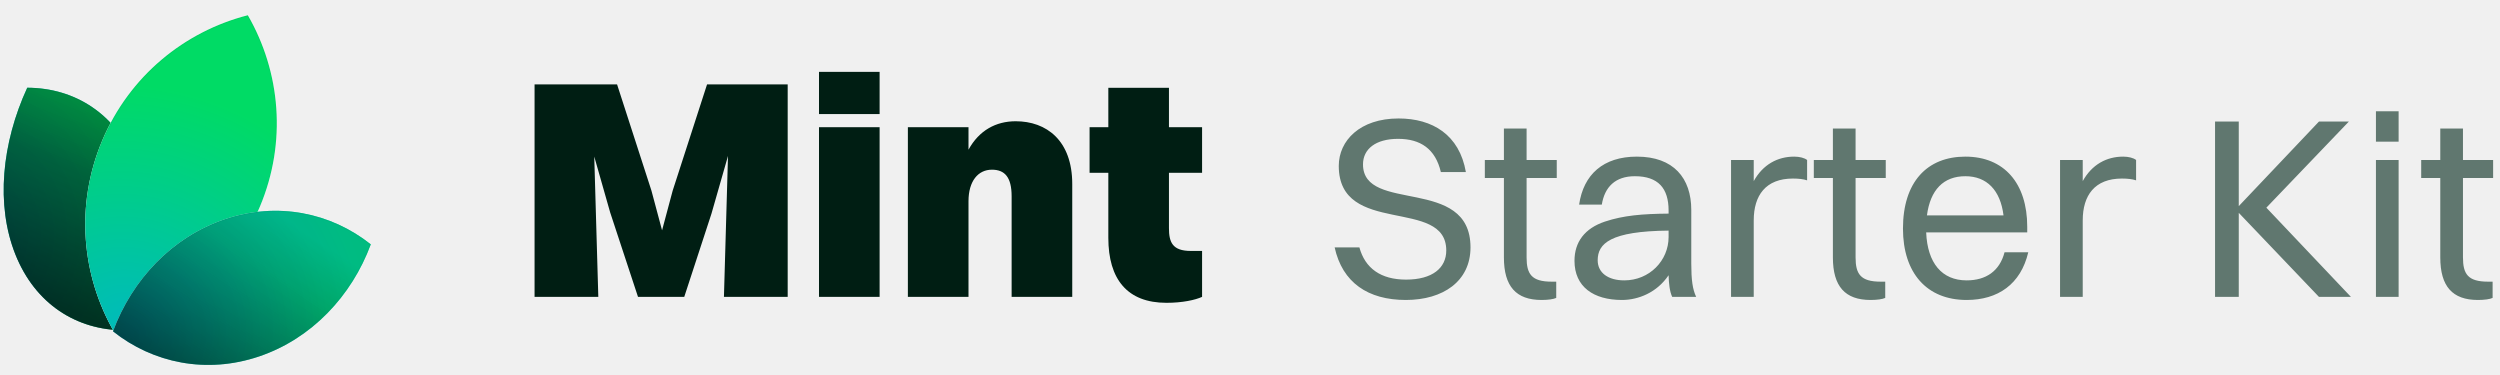
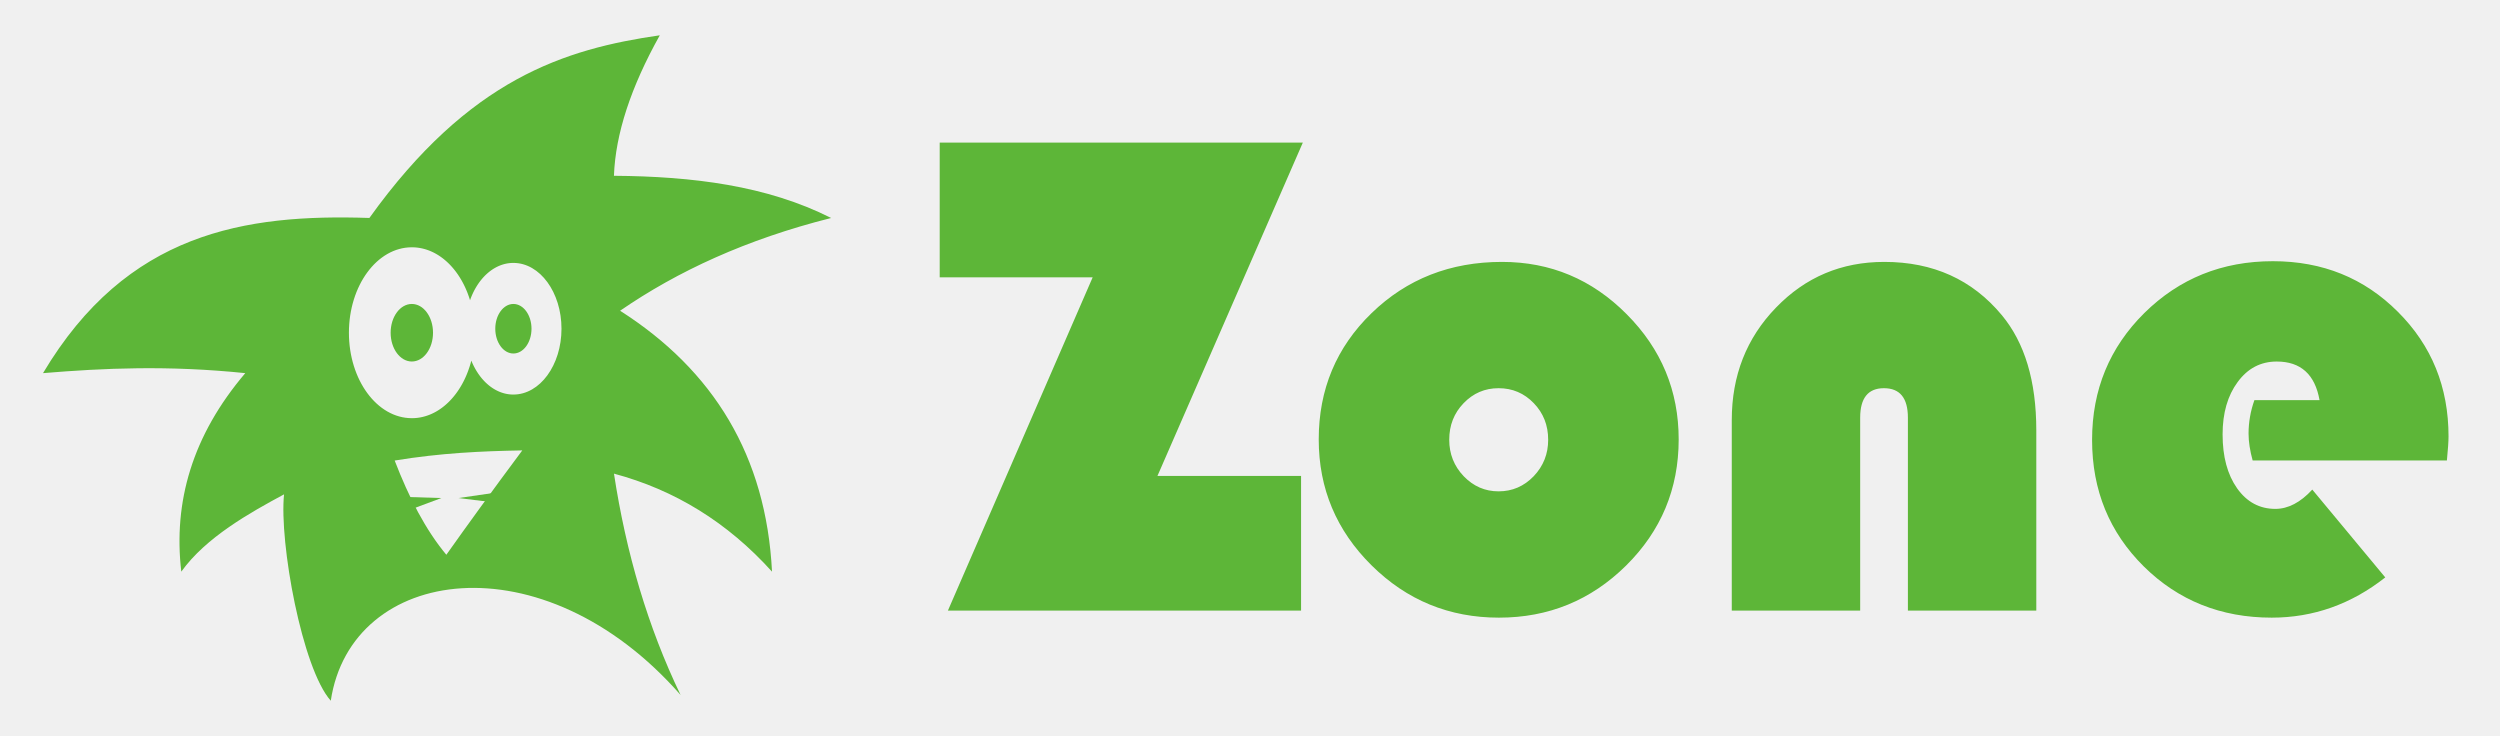
- <svg xmlns="http://www.w3.org/2000/svg" width="160" height="24" viewBox="0 0 160 24" fill="none">
-   <path d="M7.953 21.139C4.896 21.13 2.255 19.458 0.987 16.29C-0.28 13.121 0.109 9.163 1.744 5.615C4.801 5.624 7.442 7.296 8.71 10.465C9.977 13.633 9.588 17.591 7.953 21.139Z" fill="white" />
-   <path d="M7.953 21.139C4.896 21.13 2.255 19.458 0.987 16.29C-0.28 13.121 0.109 9.163 1.744 5.615C4.801 5.624 7.442 7.296 8.71 10.465C9.977 13.633 9.588 17.591 7.953 21.139Z" fill="url(#paint0_radial_115_86)" />
-   <path d="M7.953 21.139C4.896 21.13 2.255 19.458 0.987 16.29C-0.28 13.121 0.109 9.163 1.744 5.615C4.801 5.624 7.442 7.296 8.71 10.465C9.977 13.633 9.588 17.591 7.953 21.139Z" fill="black" fill-opacity="0.5" style="mix-blend-mode:hard-light" />
-   <path d="M7.953 21.139C4.896 21.13 2.255 19.458 0.987 16.29C-0.28 13.121 0.109 9.163 1.744 5.615C4.801 5.624 7.442 7.296 8.71 10.465C9.977 13.633 9.588 17.591 7.953 21.139Z" fill="url(#paint1_linear_115_86)" fill-opacity="0.5" style="mix-blend-mode:hard-light" />
-   <path d="M7.935 21.111C4.897 21.096 2.274 19.431 1.013 16.279C-0.248 13.124 0.136 9.182 1.762 5.643C4.8 5.659 7.423 7.324 8.684 10.476C9.945 13.63 9.561 17.572 7.935 21.111Z" stroke="url(#paint2_linear_115_86)" stroke-opacity="0.05" stroke-width="0.056" />
-   <path d="M7.31 21.257C11.354 20.221 14.884 17.375 16.628 13.236C18.373 9.097 17.945 4.587 15.86 0.976C11.816 2.012 8.287 4.858 6.542 8.998C4.797 13.137 5.225 17.646 7.31 21.257Z" fill="white" />
-   <path d="M7.31 21.257C11.354 20.221 14.884 17.375 16.628 13.236C18.373 9.097 17.945 4.587 15.86 0.976C11.816 2.012 8.287 4.858 6.542 8.998C4.797 13.137 5.225 17.646 7.31 21.257Z" fill="url(#paint3_radial_115_86)" />
-   <path d="M16.602 13.225C14.864 17.349 11.351 20.187 7.324 21.225C5.253 17.624 4.829 13.132 6.568 9.009C8.306 4.885 11.819 2.047 15.846 1.009C17.918 4.61 18.341 9.101 16.602 13.225Z" stroke="url(#paint4_linear_115_86)" stroke-opacity="0.05" stroke-width="0.056" />
-   <path d="M7.234 21.207C9.789 23.237 13.21 23.951 16.577 22.814C19.944 21.677 22.506 18.945 23.73 15.638C21.175 13.608 17.754 12.894 14.387 14.031C11.02 15.168 8.458 17.901 7.234 21.207Z" fill="white" />
-   <path d="M7.234 21.207C9.789 23.237 13.21 23.951 16.577 22.814C19.944 21.677 22.506 18.945 23.73 15.638C21.175 13.608 17.754 12.894 14.387 14.031C11.02 15.168 8.458 17.901 7.234 21.207Z" fill="url(#paint5_radial_115_86)" />
-   <path d="M7.234 21.207C9.789 23.237 13.21 23.951 16.577 22.814C19.944 21.677 22.506 18.945 23.73 15.638C21.175 13.608 17.754 12.894 14.387 14.031C11.02 15.168 8.458 17.901 7.234 21.207Z" fill="black" fill-opacity="0.2" style="mix-blend-mode:hard-light" />
-   <path d="M7.234 21.207C9.789 23.237 13.21 23.951 16.577 22.814C19.944 21.677 22.506 18.945 23.73 15.638C21.175 13.608 17.754 12.894 14.387 14.031C11.02 15.168 8.458 17.901 7.234 21.207Z" fill="url(#paint6_linear_115_86)" fill-opacity="0.5" style="mix-blend-mode:hard-light" />
-   <path d="M16.568 22.787C13.218 23.918 9.814 23.212 7.267 21.198C8.492 17.907 11.044 15.189 14.396 14.058C17.747 12.927 21.15 13.633 23.697 15.648C22.472 18.938 19.92 21.656 16.568 22.787Z" stroke="url(#paint7_linear_115_86)" stroke-opacity="0.05" stroke-width="0.056" />
-   <path d="M34.212 19V5.4H39.492L41.692 12.2L42.372 14.74L43.052 12.2L45.252 5.4H50.412V19H46.332L46.592 9.98L45.532 13.68L43.792 19H40.832L39.052 13.6L38.032 10.02L38.292 19H34.212ZM52.416 7.3V4.6H56.295V7.3H52.416ZM52.416 19V8.14H56.295V19H52.416ZM58.104 19V8.14H61.984V9.58C62.664 8.34 63.744 7.76 65.004 7.76C66.964 7.76 68.624 8.98 68.624 11.78V19H64.744V12.56C64.744 11.34 64.304 10.86 63.484 10.86C62.604 10.86 61.984 11.58 61.984 12.88V19H58.104ZM70.933 15.22V11.06H69.733V8.14H70.933V5.62H74.813V8.14H76.933V11.06H74.813V14.6C74.813 15.5 75.033 16.06 76.213 16.06H76.933V19C76.493 19.2 75.673 19.38 74.653 19.38C72.153 19.38 70.933 17.88 70.933 15.22Z" fill="#001E13" />
-   <path d="M87.232 10.519C87.232 13.687 94.112 11.229 94.112 15.832C94.112 17.994 92.364 19.198 89.971 19.198C87.562 19.198 85.912 18.093 85.417 15.832H87.001C87.364 17.169 88.371 17.895 89.987 17.895C91.671 17.895 92.561 17.152 92.561 16.03C92.561 12.598 85.681 15.155 85.681 10.618C85.681 9.001 87.034 7.582 89.509 7.582C91.671 7.582 93.403 8.621 93.816 11.014H92.215C91.868 9.529 90.912 8.886 89.476 8.886C88.057 8.886 87.232 9.529 87.232 10.519ZM96.25 16.476V11.393H95.029V10.239H96.25V8.226H97.702V10.239H99.632V11.393H97.702V16.476C97.702 17.532 98.015 18.026 99.302 18.026H99.599V19.066C99.434 19.148 99.071 19.198 98.659 19.198C97.025 19.198 96.25 18.323 96.25 16.476ZM102.516 13.093H101.064C101.345 11.162 102.615 10.024 104.76 10.024C107.103 10.024 108.242 11.393 108.242 13.44V16.888C108.242 17.895 108.324 18.521 108.555 19H107.021C106.856 18.654 106.806 18.142 106.79 17.614C106.047 18.72 104.859 19.198 103.803 19.198C101.988 19.198 100.767 18.357 100.767 16.69C100.767 15.486 101.427 14.611 102.714 14.182C103.902 13.786 105.107 13.687 106.79 13.671V13.473C106.79 12.053 106.13 11.278 104.628 11.278C103.374 11.278 102.698 11.971 102.516 13.093ZM102.252 16.657C102.252 17.465 102.929 17.944 103.952 17.944C105.569 17.944 106.79 16.674 106.79 15.172V14.759C103.061 14.793 102.252 15.585 102.252 16.657ZM110.787 19V10.239H112.239V11.591C112.833 10.519 113.774 10.024 114.83 10.024C115.176 10.024 115.49 10.107 115.655 10.239V11.542C115.407 11.46 115.094 11.427 114.747 11.427C112.998 11.427 112.239 12.515 112.239 14.1V19H110.787ZM117.305 16.476V11.393H116.084V10.239H117.305V8.226H118.757V10.239H120.688V11.393H118.757V16.476C118.757 17.532 119.071 18.026 120.358 18.026H120.655V19.066C120.49 19.148 120.127 19.198 119.714 19.198C118.081 19.198 117.305 18.323 117.305 16.476ZM129.809 16.145C129.33 18.192 127.862 19.198 125.865 19.198C123.324 19.198 121.79 17.482 121.79 14.627C121.79 11.658 123.324 10.024 125.783 10.024C128.258 10.024 129.743 11.723 129.743 14.512V14.875H123.275C123.357 16.838 124.281 17.944 125.865 17.944C127.103 17.944 127.977 17.35 128.291 16.145H129.809ZM125.783 11.278C124.38 11.278 123.539 12.152 123.324 13.786H128.225C128.027 12.169 127.152 11.278 125.783 11.278ZM131.843 19V10.239H133.295V11.591C133.889 10.519 134.829 10.024 135.885 10.024C136.232 10.024 136.545 10.107 136.71 10.239V11.542C136.463 11.46 136.149 11.427 135.803 11.427C134.054 11.427 133.295 12.515 133.295 14.1V19H131.843ZM141.763 19V7.78H143.281V13.192L148.413 7.78H150.327L145.047 13.291L150.459 19H148.413L143.281 13.621V19H141.763ZM152.06 9.067V7.12H153.512V9.067H152.06ZM152.06 19V10.239H153.512V19H152.06ZM156.178 16.476V11.393H154.957V10.239H156.178V8.226H157.63V10.239H159.56V11.393H157.63V16.476C157.63 17.532 157.943 18.026 159.23 18.026H159.527V19.066C159.362 19.148 158.999 19.198 158.587 19.198C156.953 19.198 156.178 18.323 156.178 16.476Z" fill="#002719" fill-opacity="0.6" />
+ <svg xmlns="http://www.w3.org/2000/svg" xml:space="preserve" width="3400px" height="1000px" version="1.1" style="shape-rendering:geometricPrecision; text-rendering:geometricPrecision; image-rendering:optimizeQuality; fill-rule:evenodd; clip-rule:evenodd" viewBox="0 0 3400 999.999">
  <defs>
-     <radialGradient id="paint0_radial_115_86" cx="0" cy="0" r="1" gradientUnits="userSpaceOnUse" gradientTransform="translate(-3.00503 15.023) rotate(-10.029) scale(17.9572 17.784)">
-       <stop stop-color="#00B0BB" />
-       <stop offset="1" stop-color="#00DB65" />
-     </radialGradient>
-     <linearGradient id="paint1_linear_115_86" x1="7.39" y1="4.813" x2="1.63" y2="18.689" gradientUnits="userSpaceOnUse">
-       <stop stop-color="#18E299" />
-       <stop offset="1" />
-     </linearGradient>
-     <linearGradient id="paint2_linear_115_86" x1="7.948" y1="8.016" x2="1.761" y2="18.746" gradientUnits="userSpaceOnUse">
-       <stop />
-       <stop offset="1" stop-opacity="0" />
-     </linearGradient>
-     <radialGradient id="paint3_radial_115_86" cx="0" cy="0" r="1" gradientUnits="userSpaceOnUse" gradientTransform="translate(8.11404 20.8822) rotate(-75.7542) scale(21.6246 23.7772)">
-       <stop stop-color="#00BBBB" />
-       <stop offset="0.713" stop-color="#00DB65" />
-     </radialGradient>
-     <linearGradient id="paint4_linear_115_86" x1="7.602" y1="5.871" x2="15.556" y2="16.372" gradientUnits="userSpaceOnUse">
-       <stop />
-       <stop offset="1" stop-opacity="0" />
-     </linearGradient>
-     <radialGradient id="paint5_radial_115_86" cx="0" cy="0" r="1" gradientUnits="userSpaceOnUse" gradientTransform="translate(7.84537 21.5181) rotate(-20.3525) scale(18.5603 17.32)">
-       <stop stop-color="#00B0BB" />
-       <stop offset="1" stop-color="#00DB65" />
-     </radialGradient>
-     <linearGradient id="paint6_linear_115_86" x1="16.808" y1="13.007" x2="10.041" y2="22.994" gradientUnits="userSpaceOnUse">
-       <stop stop-color="#00B1BC" />
-       <stop offset="1" />
-     </linearGradient>
-     <linearGradient id="paint7_linear_115_86" x1="16.808" y1="13.007" x2="14.169" y2="23.841" gradientUnits="userSpaceOnUse">
-       <stop />
-       <stop offset="1" stop-opacity="0" />
-     </linearGradient>
+     <style type="text/css">
+    
+     .fil0 {fill:#5DB638}
+     .fil1 {fill:#5DB638;fill-rule:nonzero}
+     .fil2 {fill:#5DB638;fill-rule:nonzero}
+    
+   </style>
  </defs>
+   <g id="Layer_x0020_1">
+     <g id="Layer1">
+       <g>
+         <path class="fil0" d="M897.316 48c-39.208,70.171 -60.287,133.956 -62.354,191.066 106.7,0.777 208.139,13.288 295.393,57.39 -115.242,29.018 -208.96,72.413 -287.035,126.147 127.238,81.138 198.682,197.75 206.622,354.851 -60.671,-67.3 -132.551,-111.245 -214.937,-133.301 16.463,107.852 46.074,208.515 90.577,300.995 -187.349,-213.75 -448.185,-175.816 -475.719,7.852 -39.156,-43.928 -70.268,-215.495 -63.559,-280.684 -46.387,24.943 -106.438,58.507 -139.739,105.13 -11.08,-94.801 14.867,-185.143 87.018,-269.979 -105.13,-10.793 -191.939,-6.893 -275.083,0 114.029,-191.538 274.638,-216.691 443.884,-211.046 135.814,-189.408 265.8,-229.759 394.932,-248.421zm-187.001 564.535c-41.145,55.279 -74.56,101.388 -103.298,141.939 -28.006,-33.554 -50.786,-77.534 -70.258,-128.136 62.642,-10.339 118.696,-12.791 173.556,-13.803zm-71.769 -206.423l-0.005 -0.017 -0.089 -0.275 -0.089 -0.275c-0.209,-0.641 -0.422,-1.278 -0.639,-1.913l-0.093 -0.272 -0.004 -0.012c-0.279,-0.808 -0.563,-1.611 -0.855,-2.409l-0.003 -0.008 -0.099 -0.269c-0.229,-0.624 -0.463,-1.246 -0.701,-1.864l-0.102 -0.265 -0.102 -0.265 -0.104 -0.264c-0.233,-0.593 -0.469,-1.184 -0.708,-1.771l-0.027 -0.065 -0.107 -0.261 -0.107 -0.26 -0.037 -0.087c-0.236,-0.569 -0.475,-1.134 -0.718,-1.697l-0.011 -0.027 -0.111 -0.257 -0.112 -0.256 -0.112 -0.257c-0.225,-0.512 -0.453,-1.021 -0.683,-1.528l-0.116 -0.253 -0.007 -0.015 -0.051 -0.112 -0.051 -0.111 -0.052 -0.111 -0.051 -0.111 -0.051 -0.111c-0.291,-0.629 -0.587,-1.254 -0.887,-1.874l-0.053 -0.109 -0.053 -0.109 -0.053 -0.11c-0.302,-0.618 -0.607,-1.234 -0.917,-1.844l-0.055 -0.108 -0.055 -0.107 -0.055 -0.108 -0.055 -0.107 -0.055 -0.108 -0.055 -0.107c-0.275,-0.536 -0.555,-1.07 -0.837,-1.599l-0.057 -0.106 -0.075 -0.14 -0.041 -0.077 -0.042 -0.077 -0.041 -0.078 -0.042 -0.077 -0.042 -0.077c-0.279,-0.515 -0.561,-1.027 -0.845,-1.536l-0.043 -0.076 -0.042 -0.076 -0.043 -0.076 -0.043 -0.077 -0.043 -0.075 -0.043 -0.076 -0.043 -0.076 -0.043 -0.076 -0.043 -0.076 -0.043 -0.076c-0.273,-0.48 -0.549,-0.957 -0.828,-1.431l-0.044 -0.075 -0.044 -0.074 -0.221 -0.373 -0.045 -0.075 -0.044 -0.074 -0.044 -0.075 -0.062 -0.103 -0.014 -0.024 -0.014 -0.023 -0.014 -0.023 -0.014 -0.024c-0.267,-0.445 -0.538,-0.886 -0.81,-1.326l-0.014 -0.023 -0.015 -0.023 -0.014 -0.023 -0.145 -0.234 -0.046 -0.073 -0.045 -0.073c-0.335,-0.535 -0.672,-1.065 -1.014,-1.592l-0.046 -0.072 -0.047 -0.072 -0.047 -0.072 -0.046 -0.071 -0.047 -0.072 -0.047 -0.071 -0.047 -0.072 -0.047 -0.071 -0.047 -0.071 -0.046 -0.072c-0.267,-0.404 -0.535,-0.805 -0.805,-1.204l-0.048 -0.07 -0.047 -0.071 -0.048 -0.07 -0.384 -0.56 -0.048 -0.069 -0.048 -0.07 -0.026 -0.038 -0.015 -0.021 -0.015 -0.022c-0.272,-0.393 -0.548,-0.781 -0.824,-1.169l-0.015 -0.021 -0.015 -0.021 -0.015 -0.021 -0.015 -0.021 -0.015 -0.021 -0.015 -0.021 -0.015 -0.021 -0.238 -0.331 -0.015 -0.02 -0.014 -0.02 -0.015 -0.021 -0.015 -0.02 -0.015 -0.02 -0.014 -0.02 -0.015 -0.02 -0.014 -0.021 -0.014 -0.02 -0.015 -0.02c-0.249,-0.343 -0.498,-0.685 -0.75,-1.023l-0.014 -0.021 -0.015 -0.019 -0.015 -0.02 -0.154 -0.204 -0.031 -0.042 -0.032 -0.042 -0.346 -0.46 -0.032 -0.042 -0.032 -0.041 -0.031 -0.042 -0.032 -0.041 -0.031 -0.042c-0.275,-0.36 -0.55,-0.718 -0.828,-1.073l-0.032 -0.041 -0.032 -0.041 -0.032 -0.04 -0.033 -0.042 -0.483 -0.61 -0.032 -0.041 -0.095 -0.12 -0.015 -0.019 -0.002 -0.002c-0.259,-0.323 -0.52,-0.643 -0.782,-0.961l-0.015 -0.019 -0.015 -0.018 -0.015 -0.019 -0.016 -0.018 -0.015 -0.018 -0.015 -0.019 -0.015 -0.018 -0.015 -0.019 -0.016 -0.018 -0.015 -0.018 -0.015 -0.019 -0.339 -0.408 -0.015 -0.018 -0.015 -0.018 -0.015 -0.018c-0.284,-0.34 -0.57,-0.68 -0.858,-1.015l-0.015 -0.017 -0.015 -0.018 -0.015 -0.017 -0.299 -0.343 -0.028 -0.033 -0.029 -0.034 -0.029 -0.033 -0.029 -0.033 -0.029 -0.033 -0.028 -0.033 -0.029 -0.033 -0.029 -0.033 -0.029 -0.033 -0.029 -0.033 -0.028 -0.033 -0.029 -0.033 -0.029 -0.033 -0.029 -0.033c-0.337,-0.384 -0.676,-0.763 -1.018,-1.141l-0.03 -0.032 -0.028 -0.032 -0.03 -0.033 -0.029 -0.032 -0.029 -0.032 -0.03 -0.032 -0.029 -0.032 -0.059 -0.065 -0.029 -0.032 -0.03 -0.032 -0.029 -0.032 -0.029 -0.032 -0.03 -0.032 -0.03 -0.032 -0.338 -0.37 -0.013 -0.015 -0.015 -0.015 -0.013 -0.015 -0.014 -0.015c-0.243,-0.261 -0.488,-0.518 -0.733,-0.776l-0.014 -0.015 -0.013 -0.014 -0.015 -0.015 -0.013 -0.015 -0.014 -0.014 -0.014 -0.014 -0.014 -0.015 -0.008 -0.009 -0.009 -0.009 -0.009 -0.009 -0.008 -0.009 -0.017 -0.017 -0.008 -0.009 -0.034 -0.035 -0.008 -0.009 -0.414 -0.431 -0.008 -0.008 -0.009 -0.009 -0.009 -0.009 -0.013 -0.014 -0.014 -0.014 -0.013 -0.015 -0.014 -0.013 -0.014 -0.014 -0.014 -0.015 -0.013 -0.014 -0.014 -0.014 -0.013 -0.014c-0.238,-0.244 -0.475,-0.487 -0.714,-0.727l-0.014 -0.014 -0.014 -0.014 -0.014 -0.013 -0.008 -0.009 -0.009 -0.008 -0.008 -0.009 -0.008 -0.008 -0.017 -0.017 -0.009 -0.008 -0.381 -0.378 -0.008 -0.008 -0.009 -0.008 -0.025 -0.026 -0.008 -0.008 -0.009 -0.008 -0.009 -0.008 -0.008 -0.009 -0.017 -0.017 -0.008 -0.008 -0.025 -0.024 -0.025 -0.025 -0.024 -0.024 -0.025 -0.025 -0.025 -0.024 -0.024 -0.024 -0.025 -0.025 -0.025 -0.024c-0.404,-0.397 -0.811,-0.788 -1.22,-1.176l-0.025 -0.023 -0.025 -0.025 -0.025 -0.023 -0.025 -0.024 -0.025 -0.024 -0.026 -0.023 -0.024 -0.024 -0.009 -0.008 -0.01 -0.009 -0.009 -0.008 -0.009 -0.009 -0.009 -0.008 -0.009 -0.009 -0.009 -0.008 -0.009 -0.009 -0.009 -0.009 -0.009 -0.008 -0.009 -0.009 -0.009 -0.009 -0.01 -0.008 -0.008 -0.009 -0.009 -0.008 -0.01 -0.009c-0.137,-0.128 -0.27,-0.258 -0.408,-0.384l-0.009 -0.008 -0.009 -0.009 -0.009 -0.008 -0.013 -0.012 -0.013 -0.012 -0.014 -0.013c-0.244,-0.226 -0.491,-0.447 -0.737,-0.67l-0.013 -0.012 -0.027 -0.024 -0.013 -0.012 -0.013 -0.012 -0.011 -0.009 -0.011 -0.01 -0.011 -0.009 -0.01 -0.011 -0.011 -0.009 -0.011 -0.009 -0.01 -0.01 -0.012 -0.01 -0.01 -0.01 -0.011 -0.009 -0.01 -0.01 -0.517 -0.462 -0.011 -0.009 -0.032 -0.029 -0.011 -0.01 -0.013 -0.011 -0.012 -0.011 -0.013 -0.011 -0.026 -0.023 -0.013 -0.011c-0.234,-0.208 -0.469,-0.412 -0.705,-0.616l-0.013 -0.011 -0.013 -0.011 -0.013 -0.011 -0.011 -0.01 -0.011 -0.009 -0.011 -0.01 -0.011 -0.01 -0.011 -0.009 -0.011 -0.01 -0.012 -0.009 -0.011 -0.01 -0.279 -0.236 -0.011 -0.01 -0.067 -0.057 -0.011 -0.009 -0.011 -0.009 -0.011 -0.01 -0.012 -0.009 -0.011 -0.01 -0.011 -0.009 -0.011 -0.01 -0.011 -0.009 -0.011 -0.01 -0.011 -0.009 -0.011 -0.009 -0.012 -0.009 -0.011 -0.01 -0.011 -0.009 -0.011 -0.01 -0.012 -0.009 -0.011 -0.01 -0.011 -0.009 -0.011 -0.01 -0.011 -0.009 -0.011 -0.009 -0.011 -0.01 -0.012 -0.009 -0.011 -0.01 -0.022 -0.018c-0.418,-0.353 -0.839,-0.7 -1.262,-1.044l-0.023 -0.017 -0.022 -0.019 -0.023 -0.018 -0.021 -0.018 -0.023 -0.018 -0.022 -0.018 -0.013 -0.01 -0.012 -0.01 -0.012 -0.01 -0.013 -0.01 -0.013 -0.01 -0.012 -0.01 -0.063 -0.051 -0.012 -0.01c-0.196,-0.158 -0.391,-0.317 -0.588,-0.472l-0.013 -0.01 -0.012 -0.01 -0.013 -0.01 -0.013 -0.009 -0.012 -0.01 -0.012 -0.01 -0.013 -0.01c-0.218,-0.171 -0.439,-0.339 -0.658,-0.509l-0.013 -0.009 -0.012 -0.01 -0.013 -0.009 -0.025 -0.019 -0.012 -0.009 -0.013 -0.01 -0.012 -0.01 -0.013 -0.009 -0.012 -0.01 -0.013 -0.01 -0.013 -0.01 -0.013 -0.01 -0.013 -0.009 -0.013 -0.01 -0.657 -0.499 -0.013 -0.01 -0.013 -0.01 -0.013 -0.009 -0.013 -0.01 -0.013 -0.01 -0.013 -0.01 -0.013 -0.009 -0.011 -0.009 -0.013 -0.01 -0.012 -0.008 -0.728 -0.538 -0.012 -0.009 -0.014 -0.011 -0.014 -0.01 -0.015 -0.011 -0.014 -0.01c-0.26,-0.189 -0.522,-0.377 -0.785,-0.563l-0.014 -0.01 -0.015 -0.01 -0.014 -0.011 -0.014 -0.01 -0.015 -0.01 -0.011 -0.008 -0.011 -0.008 -0.011 -0.008 -0.012 -0.008 -0.011 -0.008 -0.011 -0.008 -0.011 -0.008c-0.211,-0.149 -0.42,-0.3 -0.632,-0.446l-0.011 -0.008 -0.024 -0.016 -0.003 -0.002c-0.475,-0.329 -0.951,-0.65 -1.431,-0.967l-0.024 -0.015 -0.024 -0.016 -0.011 -0.007 -0.011 -0.008c-0.2,-0.131 -0.402,-0.259 -0.604,-0.389l-0.011 -0.007 -0.011 -0.008 -0.011 -0.007 -0.011 -0.007 -0.012 -0.007 -0.011 -0.007 -0.011 -0.008 -0.011 -0.007 -0.016 -0.009 -0.014 -0.01 -0.016 -0.01 -0.015 -0.01 -0.015 -0.009c-0.267,-0.172 -0.538,-0.342 -0.807,-0.511l-0.015 -0.01 -0.015 -0.009 -0.016 -0.01 -0.014 -0.01 -0.016 -0.009 -0.015 -0.01 -0.012 -0.007 -0.011 -0.008 -0.012 -0.007 -0.655 -0.402 -0.012 -0.007 -0.011 -0.008 -0.012 -0.007 -0.012 -0.007 -0.011 -0.007 -0.017 -0.01 -0.017 -0.01 -0.016 -0.01c-0.302,-0.182 -0.605,-0.361 -0.909,-0.54l-0.017 -0.01 -0.017 -0.009 -0.016 -0.01 -0.017 -0.01 -0.016 -0.01 -0.017 -0.009 -0.01 -0.006 -0.01 -0.006 -0.01 -0.006 -0.01 -0.006 -0.01 -0.006c-0.187,-0.108 -0.371,-0.22 -0.559,-0.327l-0.01 -0.006 -0.01 -0.005 -0.01 -0.006 -0.024 -0.014 -0.026 -0.014c-0.51,-0.291 -1.022,-0.576 -1.536,-0.853l-0.026 -0.014c-0.2,-0.108 -0.401,-0.21 -0.602,-0.317l-0.01 -0.005 -0.011 -0.005 -0.01 -0.006 -0.011 -0.006 -0.01 -0.005 -0.01 -0.005 -0.017 -0.009 -0.018 -0.01 -0.017 -0.008 -0.018 -0.01 -0.017 -0.009c-0.331,-0.174 -0.663,-0.345 -0.995,-0.513l-0.017 -0.009 -0.017 -0.009 -0.009 -0.004 -0.673 -0.335 -0.019 -0.008c-0.361,-0.178 -0.724,-0.351 -1.088,-0.521l-0.018 -0.009 -0.018 -0.009 -0.019 -0.008 -0.018 -0.009 -0.01 -0.005 -0.01 -0.005 -0.01 -0.004 -0.01 -0.004 -0.019 -0.01 -0.01 -0.005c-0.181,-0.084 -0.363,-0.172 -0.544,-0.254l-0.01 -0.004 -0.01 -0.005 -0.026 -0.012c-0.548,-0.25 -1.099,-0.494 -1.652,-0.729l-0.027 -0.011 -0.008 -0.003 -0.008 -0.004 -0.009 -0.003 -0.008 -0.004 -0.008 -0.004 -0.008 -0.003c-0.131,-0.056 -0.263,-0.106 -0.393,-0.161l-0.008 -0.004 -0.009 -0.003 -0.017 -0.007 -0.008 -0.003 -0.008 -0.004 -0.009 -0.004 -0.008 -0.002 -0.009 -0.004 -0.008 -0.004 -0.008 -0.003 -0.02 -0.008 -0.02 -0.009c-0.397,-0.164 -0.795,-0.325 -1.196,-0.483l-0.02 -0.008 -0.02 -0.008 -0.01 -0.004 -0.012 -0.004 -0.01 -0.005 -0.012 -0.004 -0.01 -0.004c-0.192,-0.076 -0.383,-0.148 -0.576,-0.221l-0.011 -0.004 -0.011 -0.005 -0.011 -0.004 -0.011 -0.004 -0.011 -0.004 -0.011 -0.004c-0.4,-0.152 -0.801,-0.299 -1.204,-0.443l-0.02 -0.007 -0.02 -0.007 -0.02 -0.007 -0.567 -0.203 -0.029 -0.01c-0.596,-0.207 -1.194,-0.406 -1.796,-0.595l-0.006 -0.001 -0.006 -0.002 -0.006 -0.003 -0.006 -0.001 -0.006 -0.002 -0.006 -0.002c-0.107,-0.034 -0.214,-0.064 -0.322,-0.097l-0.006 -0.001 -0.006 -0.002 -0.006 -0.002 -0.006 -0.002 -0.023 -0.007 -0.023 -0.007 -0.023 -0.007 -0.024 -0.007c-0.458,-0.141 -0.916,-0.277 -1.377,-0.407l-0.023 -0.007 -0.632 -0.174 -0.021 -0.006 -0.021 -0.005c-0.419,-0.113 -0.837,-0.223 -1.257,-0.328l-0.021 -0.005 -0.021 -0.005 -0.017 -0.004c-0.191,-0.048 -0.381,-0.097 -0.573,-0.143l-0.029 -0.007c-0.604,-0.144 -1.21,-0.282 -1.818,-0.409l-0.03 -0.006 -0.308 -0.06 -0.025 -0.006 -0.025 -0.004c-0.51,-0.103 -1.023,-0.202 -1.538,-0.293l-0.026 -0.004 -0.01 -0.002 -0.6 -0.102 -0.012 -0.002 -0.023 -0.004c-0.451,-0.075 -0.903,-0.144 -1.356,-0.21l-0.022 -0.004 -0.023 -0.003 -0.55 -0.079 -0.001 0 -0.031 -0.004c-0.642,-0.087 -1.286,-0.166 -1.932,-0.233l-0.016 -0.002 -0.096 -0.008 -0.029 -0.003c-0.594,-0.061 -1.188,-0.11 -1.785,-0.153l-0.004 0 -0.029 -0.003 -0.617 -0.04 -0.022 -0.001 -0.022 -0.002 -0.022 -0.001c-0.428,-0.027 -0.854,-0.048 -1.282,-0.066l-0.022 -0.001 -0.022 -0.001 -0.022 -0.001 -0.002 0 -0.619 -0.024 -0.009 -0.001c-0.658,-0.022 -1.317,-0.034 -1.979,-0.034 -47.254,0 -85.561,52.025 -85.561,116.201 0,64.177 38.307,116.201 85.561,116.201 0.675,0 1.347,-0.013 2.018,-0.034l0.01 0 0.01 0 0.009 -0.001 0.01 0 0.499 -0.021 0.009 0 0.01 -0.001 0.01 0 0.009 0 0.009 -0.001 0.011 -0.001 0.009 0 0.009 0 0.022 -0.001 0.023 -0.001 0.022 -0.001c0.442,-0.018 0.884,-0.042 1.326,-0.069l0.001 0 0.021 -0.001 0.691 -0.048 0.023 -0.001 0.022 -0.002 0.023 -0.002c0.454,-0.034 0.909,-0.073 1.361,-0.118l0.009 0 0.009 -0.001 0.009 -0.001 0.009 -0.001 0.009 -0.001 0.009 -0.001 0.009 0 0.018 -0.002 0.009 -0.001 0.471 -0.045 0.009 -0.001 0.032 -0.004 0 0c0.643,-0.068 1.284,-0.144 1.924,-0.232l0.03 -0.004 0.176 -0.026 0.009 -0.001 0.028 -0.005c0.575,-0.08 1.149,-0.17 1.719,-0.266l0.028 -0.005 0.009 -0.002c0.187,-0.031 0.373,-0.066 0.56,-0.099l0.01 -0.002 0.009 -0.002 0.009 -0.001 0.01 -0.002 0.01 -0.002 0.021 -0.004 0.022 -0.004 0.021 -0.004c0.43,-0.077 0.857,-0.157 1.284,-0.244l0.021 -0.004 0.005 0 0.649 -0.135 0.023 -0.004 0.021 -0.005c0.453,-0.097 0.905,-0.199 1.355,-0.305l0.023 -0.005 0.008 -0.002 0.008 -0.002 0.008 -0.002 0.009 -0.002 0.008 -0.001 0.008 -0.003 0.008 -0.002 0.009 -0.001 0.008 -0.002 0.025 -0.006 0.008 -0.002 0.008 -0.002c0.124,-0.029 0.249,-0.056 0.372,-0.086l0.008 -0.002 0.008 -0.003 0.009 -0.001 0.008 -0.003 0.008 -0.001c0.626,-0.153 1.249,-0.316 1.87,-0.487l0.03 -0.008 0.387 -0.113 0.024 -0.006 0.024 -0.007 0.024 -0.007c0.478,-0.136 0.957,-0.277 1.434,-0.424l0.023 -0.007 0.006 -0.002 0.623 -0.198 0.02 -0.007 0.019 -0.006c0.402,-0.128 0.805,-0.263 1.206,-0.4l0.02 -0.006 0.01 -0.004 0.011 -0.003 0.01 -0.004 0.012 -0.004 0.01 -0.003 0.011 -0.004 0.567 -0.197 0.011 -0.003 0.011 -0.004 0.01 -0.004 0.011 -0.004 0.011 -0.004 0.02 -0.007 0.021 -0.007c0.415,-0.149 0.829,-0.3 1.242,-0.457l0.021 -0.008 0.02 -0.007 0.009 -0.003 0.008 -0.004 0.009 -0.003 0.017 -0.006 0.008 -0.003c0.149,-0.057 0.299,-0.109 0.448,-0.167l0.009 -0.004 0.008 -0.003 0.008 -0.003 0.009 -0.003 0.008 -0.004c0.592,-0.229 1.18,-0.467 1.767,-0.713l0.027 -0.012 0.009 -0.003c0.153,-0.064 0.304,-0.132 0.455,-0.198l0.01 -0.004 0.018 -0.008 0.008 -0.004 0.009 -0.003 0.009 -0.004 0.009 -0.004 0.009 -0.004 0.009 -0.004 0.009 -0.004 0.009 -0.003 0.009 -0.004 0.019 -0.009c0.388,-0.167 0.775,-0.336 1.16,-0.511l0.019 -0.008 0.019 -0.009 0.02 -0.009 0.011 -0.005c0.228,-0.104 0.455,-0.21 0.682,-0.316l0.012 -0.005 0.011 -0.005 0.011 -0.006 0.018 -0.008 0.018 -0.008 0.017 -0.008 0.018 -0.009c0.33,-0.155 0.659,-0.312 0.987,-0.472l0.018 -0.008 0.017 -0.009 0.017 -0.009 0.018 -0.008 0.011 -0.006c0.213,-0.104 0.428,-0.208 0.641,-0.315l0.011 -0.005 0.01 -0.006 0.011 -0.005 0.019 -0.01 0.02 -0.01 0.019 -0.01c0.382,-0.191 0.762,-0.389 1.142,-0.589l0.019 -0.01 0.019 -0.01 0.009 -0.005 0.009 -0.004 0.008 -0.005 0.009 -0.004 0.009 -0.005 0.009 -0.005 0.008 -0.004 0.009 -0.005 0.009 -0.004 0.044 -0.023 0.008 -0.005 0.403 -0.21 0.008 -0.005 0.009 -0.004 0.009 -0.005 0.026 -0.014c0.533,-0.287 1.064,-0.582 1.593,-0.884l0.026 -0.015 0.026 -0.015 0.01 -0.006 0.01 -0.006 0.011 -0.005c0.194,-0.111 0.386,-0.226 0.578,-0.339l0.01 -0.006 0.011 -0.006 0.01 -0.006 0.011 -0.006 0.01 -0.006 0.016 -0.01 0.017 -0.009 0.017 -0.01 0.017 -0.01c0.319,-0.186 0.638,-0.377 0.956,-0.569l0.017 -0.01 0.017 -0.01 0.016 -0.01c0.245,-0.148 0.489,-0.299 0.732,-0.45l0.016 -0.01 0.015 -0.01 0.016 -0.01 0.016 -0.009c0.287,-0.179 0.574,-0.362 0.86,-0.546l0.015 -0.01 0.016 -0.01 0.016 -0.01 0.016 -0.01 0.015 -0.01 0.012 -0.008 0.012 -0.007 0.011 -0.008c0.226,-0.145 0.453,-0.29 0.677,-0.438l0.012 -0.008 0.011 -0.008 0.012 -0.007 0.016 -0.011 0.016 -0.011 0.016 -0.01 0.016 -0.011c0.288,-0.189 0.574,-0.384 0.86,-0.58l0.015 -0.01 0.016 -0.012 0.016 -0.01 0.016 -0.011 0.016 -0.011 0.016 -0.011 0.016 -0.01 0.015 -0.011 0.032 -0.022 0.016 -0.011c0.289,-0.197 0.577,-0.396 0.864,-0.598l0.016 -0.012 0.016 -0.011 0.015 -0.01 0.016 -0.012c0.375,-0.264 0.749,-0.531 1.121,-0.803l0.019 -0.013 0.018 -0.014 0.019 -0.014 0.018 -0.013 0.012 -0.008c0.222,-0.163 0.441,-0.329 0.662,-0.495l0.011 -0.009 0.035 -0.026 0.011 -0.008 0.012 -0.009 0.014 -0.01 0.013 -0.011 0.015 -0.01 0.013 -0.011 0.014 -0.01 0.013 -0.01 0.014 -0.01 0.014 -0.011 0.014 -0.01c0.238,-0.179 0.476,-0.358 0.711,-0.54l0.013 -0.01 0.014 -0.01 0.013 -0.011 0.013 -0.01 0.013 -0.01 0.013 -0.01 0.013 -0.01c0.256,-0.197 0.511,-0.398 0.765,-0.599l0.012 -0.009 0.012 -0.01 0.012 -0.009 0.012 -0.01 0.012 -0.009 0.012 -0.01 0.012 -0.01 0.012 -0.009 0.012 -0.01 0.012 -0.009 0.539 -0.432 0.011 -0.01 0.013 -0.01 0.012 -0.009 0.011 -0.01 0.012 -0.01 0.012 -0.009 0.012 -0.01 0.012 -0.01 0.012 -0.009 0.014 -0.011 0.013 -0.011 0.013 -0.011 0.014 -0.011 0.013 -0.011 0.013 -0.01 0.014 -0.011c0.245,-0.2 0.491,-0.398 0.735,-0.601l0.013 -0.011 0.013 -0.011 0.012 -0.009 0.011 -0.01 0.012 -0.01 0.012 -0.01 0.542 -0.46 0.012 -0.01 0.011 -0.009 0.012 -0.01 0.011 -0.01 0.012 -0.01 0.011 -0.01 0.012 -0.009 0.011 -0.01 0.012 -0.01 0.011 -0.01 0.012 -0.01 0.011 -0.009 0.012 -0.01 0.022 -0.019 0.022 -0.019 0.022 -0.018 0.021 -0.019 0.022 -0.018 0.022 -0.019 0.022 -0.019 0.022 -0.018c0.37,-0.317 0.739,-0.637 1.105,-0.962l0.022 -0.02 0.021 -0.019 0.022 -0.018 0.022 -0.02 0.021 -0.019 0.013 -0.012 0.013 -0.011 0.013 -0.012 0.013 -0.012 0.026 -0.023 0.013 -0.011c0.237,-0.208 0.472,-0.419 0.707,-0.632l0.013 -0.011 0.013 -0.012 0.013 -0.012 0.011 -0.011 0.013 -0.011 0.012 -0.011c0.216,-0.197 0.43,-0.398 0.645,-0.598l0.012 -0.011 0.012 -0.011 0.012 -0.011 0.011 -0.011 0.013 -0.011 0.012 -0.012 0.011 -0.011 0.012 -0.011 0.012 -0.011 0.012 -0.011 0.012 -0.011 0.012 -0.011 0.012 -0.012 0.012 -0.011 0.023 -0.022 0.012 -0.011c0.174,-0.162 0.349,-0.326 0.522,-0.491l0.012 -0.011 0.012 -0.012 0.012 -0.011 0.011 -0.011 0.012 -0.011 0.012 -0.011 0.012 -0.012 0.012 -0.011 0.011 -0.011 0.012 -0.011 0.013 -0.012 0.012 -0.012 0.012 -0.012 0.013 -0.012c0.23,-0.219 0.459,-0.44 0.688,-0.663l0.012 -0.012 0.013 -0.013 0.011 -0.011 0.013 -0.012 0.011 -0.011 0.011 -0.01 0.011 -0.012 0.011 -0.01 0.011 -0.011 0.011 -0.011 0.582 -0.576 0.011 -0.011 0.01 -0.011 0.012 -0.011 0.01 -0.011 0.012 -0.011 0.012 -0.012 0.013 -0.013 0.012 -0.013 0.013 -0.012 0.013 -0.012 0.012 -0.013 0.013 -0.013 0.013 -0.012 0.012 -0.013 0.025 -0.025 0.013 -0.012c0.201,-0.202 0.404,-0.403 0.603,-0.607l0.013 -0.013 0.013 -0.013 0.012 -0.012 0.012 -0.013 0.011 -0.01 0.009 -0.01 0.447 -0.466 0.009 -0.01 0.02 -0.02 0.01 -0.011 0.009 -0.01 0.01 -0.01 0.01 -0.01 0.009 -0.01 0.01 -0.01 0.01 -0.01 0.01 -0.01 0.009 -0.01 0.01 -0.011 0.01 -0.01 0.01 -0.01 0.009 -0.01 0.025 -0.026 0.025 -0.026 0.024 -0.026 0.025 -0.025 0.025 -0.026 0.049 -0.051 0.025 -0.026c0.385,-0.405 0.768,-0.813 1.149,-1.226l0.024 -0.027 0.048 -0.052 0.025 -0.027 0.024 -0.027 0.024 -0.026 0.024 -0.026 0.024 -0.027 0.025 -0.026 0.008 -0.009 0.008 -0.009 0.008 -0.009 0.008 -0.009 0.008 -0.009 0.008 -0.008 0.008 -0.009 0.009 -0.009 0.007 -0.008 0.009 -0.009 0.008 -0.009 0.008 -0.009 0.008 -0.009 0.008 -0.009 0.008 -0.009 0.008 -0.008 0.008 -0.009 0.009 -0.009 0.007 -0.009 0.009 -0.008 0.008 -0.009 0.016 -0.018 0.008 -0.009 0.016 -0.017 0.008 -0.009 0.008 -0.009 0.243 -0.265 0.008 -0.009 0.008 -0.009 0.008 -0.009 0.008 -0.009 0.008 -0.009 0.008 -0.008 0.014 -0.016 0.013 -0.015 0.014 -0.015 0.014 -0.015c0.233,-0.259 0.465,-0.523 0.696,-0.786l0.013 -0.015 0.014 -0.015 0.013 -0.016 0.014 -0.016 0.014 -0.015 0.013 -0.015 0.014 -0.016 0.013 -0.016 0.014 -0.015 0.521 -0.598 0.013 -0.016 0.014 -0.016 0.013 -0.016 0.014 -0.015 0.014 -0.016 0.013 -0.016c0.245,-0.284 0.487,-0.568 0.73,-0.856l0.013 -0.016 0.014 -0.016 0.013 -0.016 0.013 -0.016 0.454 -0.547 0.049 -0.058 0.048 -0.059 0.049 -0.059 0.048 -0.058c0.339,-0.411 0.675,-0.826 1.008,-1.244l0.047 -0.06 0.048 -0.06 0.047 -0.059 0.048 -0.061 0.047 -0.059 0.047 -0.06 0.048 -0.06 0.047 -0.06 0.048 -0.061 0.047 -0.06c0.362,-0.462 0.721,-0.928 1.078,-1.398l0.047 -0.061 0.046 -0.061 0.047 -0.062 0.046 -0.061 0.047 -0.062 0.046 -0.062 0.288 -0.381 0.014 -0.019 0.014 -0.018 0.014 -0.019c0.242,-0.325 0.48,-0.652 0.719,-0.981l0.013 -0.019 0.014 -0.018 0.013 -0.019 0.015 -0.019 0.013 -0.019 0.014 -0.02 0.013 -0.019 0.015 -0.018 0.013 -0.019 0.385 -0.535 0.014 -0.02 0.013 -0.019 0.015 -0.02 0.013 -0.019 0.014 -0.02c0.264,-0.37 0.526,-0.741 0.786,-1.116l0.001 -0.001 0.014 -0.02 0.014 -0.02 0.229 -0.334 0.046 -0.068 0.047 -0.067 0.046 -0.068 0.047 -0.068 0.046 -0.068 0.047 -0.068 0.046 -0.068 0.046 -0.068c0.309,-0.453 0.613,-0.91 0.916,-1.371l0.046 -0.069 0.045 -0.069 0.046 -0.07 0.044 -0.069 0.046 -0.069 0.045 -0.069 0.045 -0.07c0.362,-0.555 0.718,-1.115 1.072,-1.679l0.044 -0.071 0.044 -0.071 0.044 -0.07 0.044 -0.071 0.044 -0.071 0.245 -0.393 0.013 -0.021 0.013 -0.021 0.013 -0.022 0.013 -0.021 0.013 -0.021 0.013 -0.021c0.236,-0.384 0.468,-0.77 0.7,-1.158l0.013 -0.022 0.038 -0.064 0.279 -0.469 0.013 -0.022 0.013 -0.023 0.014 -0.023 0.014 -0.022 0.013 -0.023 0.013 -0.023 0.027 -0.045 0.013 -0.023c0.235,-0.4 0.47,-0.802 0.701,-1.206l0.001 -0.002 0.013 -0.023 0.013 -0.023 0.094 -0.165 0.043 -0.077 0.044 -0.076 0.26 -0.462 0.043 -0.077 0.043 -0.077c0.274,-0.488 0.544,-0.979 0.812,-1.474l0.042 -0.078 0.042 -0.078 0.042 -0.078 0.042 -0.078 0.042 -0.079 0.042 -0.078 0.042 -0.078 0.042 -0.079 0.042 -0.078c0.307,-0.576 0.609,-1.155 0.908,-1.739l0.041 -0.08 0.041 -0.079 0.041 -0.08 0.04 -0.08 0.175 -0.34 0.012 -0.025 0.013 -0.026 0.012 -0.024 0.013 -0.025 0.013 -0.026c0.218,-0.433 0.434,-0.868 0.648,-1.306l0.012 -0.025 0.012 -0.025 0.013 -0.026 0.012 -0.025 0.012 -0.025 0.012 -0.025 0.013 -0.026 0.139 -0.285 0.053 -0.111 0.054 -0.11 0.053 -0.111c0.265,-0.553 0.528,-1.109 0.787,-1.669l0.052 -0.112 0.051 -0.112 0.052 -0.112 0.051 -0.112c0.326,-0.711 0.646,-1.427 0.961,-2.148l0.049 -0.114 0.05 -0.114 0.05 -0.114c0.28,-0.647 0.555,-1.297 0.826,-1.952l0.048 -0.115 0.048 -0.116 0.047 -0.116 0.13 -0.314 0.011 -0.027 0.011 -0.028 0.011 -0.027 0.012 -0.027 0.021 -0.054 0.012 -0.027c0.18,-0.443 0.358,-0.887 0.533,-1.335l0.011 -0.027 0.011 -0.027 0.01 -0.028 0.011 -0.027 0.011 -0.028 0.011 -0.027 0.01 -0.027 0.011 -0.028 0.104 -0.268 0.046 -0.118 0.046 -0.118c0.274,-0.708 0.542,-1.42 0.805,-2.136l0.044 -0.119 0.044 -0.12c0.582,-1.593 1.137,-3.207 1.668,-4.841l0.039 -0.123 0.04 -0.123 0.103 -0.318 0.009 -0.029 0.009 -0.029 0.009 -0.03 0.01 -0.029c0.173,-0.543 0.342,-1.086 0.51,-1.633l0.008 -0.029 0.009 -0.03 0.009 -0.029 0.009 -0.029 0.067 -0.223 0.029 -0.095 0.028 -0.095 0.029 -0.096 0.028 -0.095 0.029 -0.095c0.18,-0.604 0.357,-1.21 0.53,-1.819l0.027 -0.096 0.027 -0.096 0.027 -0.096 0.028 -0.097 0.081 -0.289 0.027 -0.096 0.026 -0.097 0.027 -0.096 0.027 -0.097 0.027 -0.097c0.124,-0.451 0.246,-0.903 0.366,-1.356l0.026 -0.097 0.025 -0.097 0.278 -1.073 0.025 -0.097c0.519,1.279 1.061,2.54 1.623,3.78l0.034 0.074c0.552,1.213 1.125,2.408 1.717,3.582l0.07 0.138c0.584,1.151 1.186,2.282 1.807,3.393l0.095 0.17c0.623,1.107 1.264,2.194 1.923,3.26l0.082 0.133c0.658,1.061 1.334,2.101 2.027,3.118l0.114 0.167c0.677,0.989 1.371,1.956 2.079,2.902l0.182 0.243c0.223,0.295 0.447,0.588 0.673,0.878l0.192 0.245c0.421,0.537 0.846,1.066 1.277,1.587l0.211 0.257c0.231,0.277 0.462,0.551 0.696,0.824l0.215 0.249c0.447,0.517 0.899,1.027 1.356,1.528l0.174 0.191c0.226,0.246 0.454,0.49 0.683,0.733l0.375 0.393c0.36,0.376 0.724,0.746 1.09,1.112 0.142,0.143 0.284,0.287 0.428,0.427 0.213,0.211 0.43,0.418 0.645,0.625l0.437 0.414c0.268,0.252 0.537,0.503 0.809,0.75 0.254,0.232 0.509,0.463 0.766,0.69 0.202,0.179 0.406,0.354 0.609,0.529l0.512 0.438c0.206,0.173 0.411,0.348 0.618,0.519 0.326,0.268 0.653,0.534 0.983,0.795 0.199,0.157 0.399,0.31 0.599,0.465l0.573 0.438 0.615 0.461c0.26,0.192 0.523,0.38 0.785,0.567 0.265,0.188 0.531,0.374 0.798,0.558l0.687 0.467 0.546 0.362c0.333,0.217 0.666,0.43 1.002,0.64l0.511 0.314c0.298,0.181 0.596,0.361 0.896,0.536l0.497 0.288c0.318,0.181 0.636,0.359 0.955,0.534l0.542 0.293c0.332,0.177 0.666,0.351 1.001,0.521l0.482 0.241c0.328,0.162 0.657,0.321 0.987,0.476l0.347 0.164c0.419,0.193 0.84,0.379 1.262,0.561l0.447 0.189c0.339,0.142 0.68,0.281 1.021,0.416l0.36 0.143c0.437,0.168 0.877,0.33 1.317,0.487l0.403 0.14c0.347,0.121 0.696,0.236 1.045,0.349l0.401 0.13c0.441,0.138 0.883,0.269 1.328,0.395l0.401 0.111c0.363,0.1 0.728,0.195 1.093,0.286l0.382 0.096c0.461,0.111 0.923,0.216 1.387,0.314l0.328 0.067c0.394,0.08 0.789,0.155 1.186,0.226l0.347 0.062c0.484,0.083 0.97,0.159 1.457,0.228l0.222 0.029c0.416,0.056 0.835,0.107 1.254,0.152l0.412 0.044c0.485,0.049 0.97,0.092 1.457,0.126l0.151 0.01c0.453,0.03 0.909,0.052 1.366,0.07l0.364 0.013c0.504,0.017 1.009,0.027 1.516,0.027 36.128,0 65.416,-40.077 65.416,-89.514 0,-49.436 -29.288,-89.513 -65.416,-89.513 -0.507,0 -1.011,0.011 -1.516,0.027l-0.403 0.015c-0.404,0.016 -0.807,0.036 -1.209,0.062l-0.34 0.021c-0.493,0.036 -0.983,0.078 -1.472,0.128l-0.333 0.037c-0.404,0.045 -0.807,0.094 -1.208,0.147l-0.379 0.052c-0.469,0.067 -0.938,0.14 -1.403,0.22l-0.083 0.014c-0.487,0.085 -0.973,0.178 -1.457,0.278l-0.413 0.088c-0.364,0.078 -0.728,0.161 -1.09,0.247l-0.415 0.099c-0.464,0.115 -0.928,0.236 -1.39,0.365l-0.316 0.091c-0.372,0.107 -0.744,0.217 -1.113,0.332l-0.454 0.143c-0.399,0.128 -0.797,0.26 -1.193,0.399l-0.201 0.068c-0.464,0.164 -0.925,0.336 -1.385,0.513l-0.38 0.15c-0.357,0.14 -0.713,0.285 -1.067,0.434l-0.366 0.155c-0.452,0.193 -0.902,0.392 -1.349,0.598l-0.228 0.108c-0.381,0.178 -0.759,0.361 -1.136,0.548l-0.398 0.199c-0.36,0.183 -0.72,0.37 -1.078,0.562l-0.28 0.148c-0.436,0.236 -0.87,0.479 -1.301,0.728l-0.32 0.186c-0.347,0.204 -0.694,0.411 -1.037,0.622l-0.351 0.215c-0.426,0.266 -0.852,0.536 -1.273,0.813l-0.149 0.1c-0.372,0.247 -0.741,0.499 -1.109,0.754l-0.407 0.287c-0.311,0.22 -0.621,0.445 -0.93,0.671l-0.349 0.257c-0.397,0.297 -0.793,0.598 -1.186,0.906l-0.339 0.27c-0.295,0.234 -0.588,0.472 -0.88,0.713l-0.405 0.335c-0.347,0.291 -0.693,0.585 -1.037,0.885l-0.196 0.172c-0.374,0.329 -0.745,0.663 -1.113,1.002l-0.333 0.309c-0.293,0.273 -0.583,0.549 -0.872,0.828l-0.332 0.319c-0.367,0.359 -0.732,0.724 -1.094,1.093l-0.269 0.278c-0.287,0.296 -0.572,0.595 -0.855,0.897l-0.375 0.402c-0.293,0.318 -0.584,0.64 -0.874,0.964l-0.205 0.228c-0.349,0.395 -0.695,0.796 -1.038,1.2l-0.338 0.404c-0.25,0.299 -0.499,0.602 -0.746,0.906l-0.321 0.396c-0.336,0.42 -0.67,0.844 -0.999,1.273l-0.205 0.271c-0.268,0.352 -0.534,0.706 -0.797,1.064l-0.333 0.456c-0.244,0.337 -0.486,0.676 -0.727,1.019l-0.258 0.365c-0.306,0.439 -0.608,0.885 -0.907,1.333l-0.292 0.443c-0.233,0.353 -0.464,0.708 -0.691,1.066l-0.266 0.417c-0.296,0.47 -0.59,0.944 -0.878,1.422l-0.184 0.31c-0.236,0.394 -0.47,0.791 -0.701,1.19l-0.289 0.505c-0.214,0.374 -0.424,0.751 -0.633,1.129l-0.227 0.41c-0.267,0.491 -0.531,0.986 -0.791,1.485l-0.245 0.476c-0.194,0.377 -0.387,0.757 -0.577,1.138l-0.262 0.528c-0.249,0.509 -0.496,1.019 -0.738,1.535l-0.012 0.024 -0.009 0.02 -0.057 0.126c-0.231,0.493 -0.457,0.991 -0.681,1.491l-0.224 0.505c-0.178,0.407 -0.354,0.815 -0.529,1.225l-0.208 0.491c-0.223,0.533 -0.442,1.069 -0.657,1.609l-0.202 0.515c-0.153,0.389 -0.303,0.778 -0.452,1.171l-0.245 0.651c-0.169,0.454 -0.334,0.911 -0.497,1.369l-0.119 0.331 -0.687 -2.201z" />
+       </g>
+       <ellipse class="fil1" cx="560.088" cy="452.519" rx="28.817" ry="39.138" />
+       <polygon class="fil0" points="688.922,667.814 623.541,677.332 673.593,683.509 " />
+       <polygon class="fil0" points="545.265,675.657 600.326,677.332 554.356,694.415 " />
+       <ellipse class="fil1" cx="698.214" cy="447.075" rx="24.629" ry="33.694" />
+     </g>
+     <path class="fil2" d="M1771.835 193.958l-197.693 453.279 195.307 0 0 183.22 -480.316 0 196.898 -453.279 -208.031 0 0 -183.22 493.835 0zm270.854 162.227c66.004,0 122.465,23.697 169.543,71.092 47.236,47.396 70.774,104.175 70.774,170.338 0,67.117 -23.856,124.373 -71.57,171.609 -47.872,47.237 -105.447,70.776 -172.882,70.776 -67.594,0 -125.327,-23.698 -173.2,-71.093 -47.873,-47.396 -71.888,-104.493 -71.888,-171.292 0,-68.072 24.015,-125.327 71.888,-171.769 47.873,-46.441 107.038,-69.661 177.335,-69.661zm-4.612 171.768c-18.767,0 -34.512,6.839 -47.554,20.358 -13.042,13.519 -19.563,30.06 -19.563,49.781 0,19.244 6.521,35.785 19.722,49.622 13.2,13.678 28.946,20.517 47.395,20.517 18.608,0 34.513,-6.839 47.714,-20.517 13.2,-13.837 19.721,-30.378 19.721,-49.622 0,-19.721 -6.521,-36.262 -19.563,-49.781 -13.041,-13.519 -28.945,-20.358 -47.872,-20.358zm731.289 302.504l-174.631 0 0 -262.425c0,-26.719 -10.816,-40.079 -32.604,-40.079 -21.472,0 -32.287,13.36 -32.287,40.079l0 262.425 -174.631 0 0 -259.244c0,-60.437 20.039,-111.49 60.119,-152.842 40.079,-41.511 89.065,-62.186 147.276,-62.186 66.322,0 119.602,24.015 159.681,72.206 31.332,37.535 47.077,89.86 47.077,156.818l0 245.248zm558.408 -204.214l-264.174 0c-3.658,-13.36 -5.566,-25.447 -5.566,-36.58 0,-15.428 2.703,-30.696 7.951,-45.487l88.589 0c-6.203,-34.99 -25.606,-52.485 -58.211,-52.485 -21.789,0 -39.443,9.225 -53.121,27.833 -13.678,18.449 -20.517,42.306 -20.517,71.252 0,30.218 6.521,54.552 19.722,73.32 13.201,18.608 30.536,27.992 52.008,27.992 17.336,0 34.194,-8.748 50.258,-26.243l99.244 119.443c-46.282,36.422 -97.813,54.712 -154.433,54.712 -68.866,0 -126.918,-23.221 -173.836,-69.503 -46.918,-46.442 -70.457,-103.698 -70.457,-172.246 0,-68.071 23.697,-125.646 71.093,-172.564 47.554,-46.918 105.765,-70.457 174.79,-70.457 67.436,0 124.215,22.902 170.02,68.867 45.964,45.805 68.867,102.266 68.867,169.542 0,6.839 -0.796,17.654 -2.227,32.604z" />
+   </g>
</svg>
